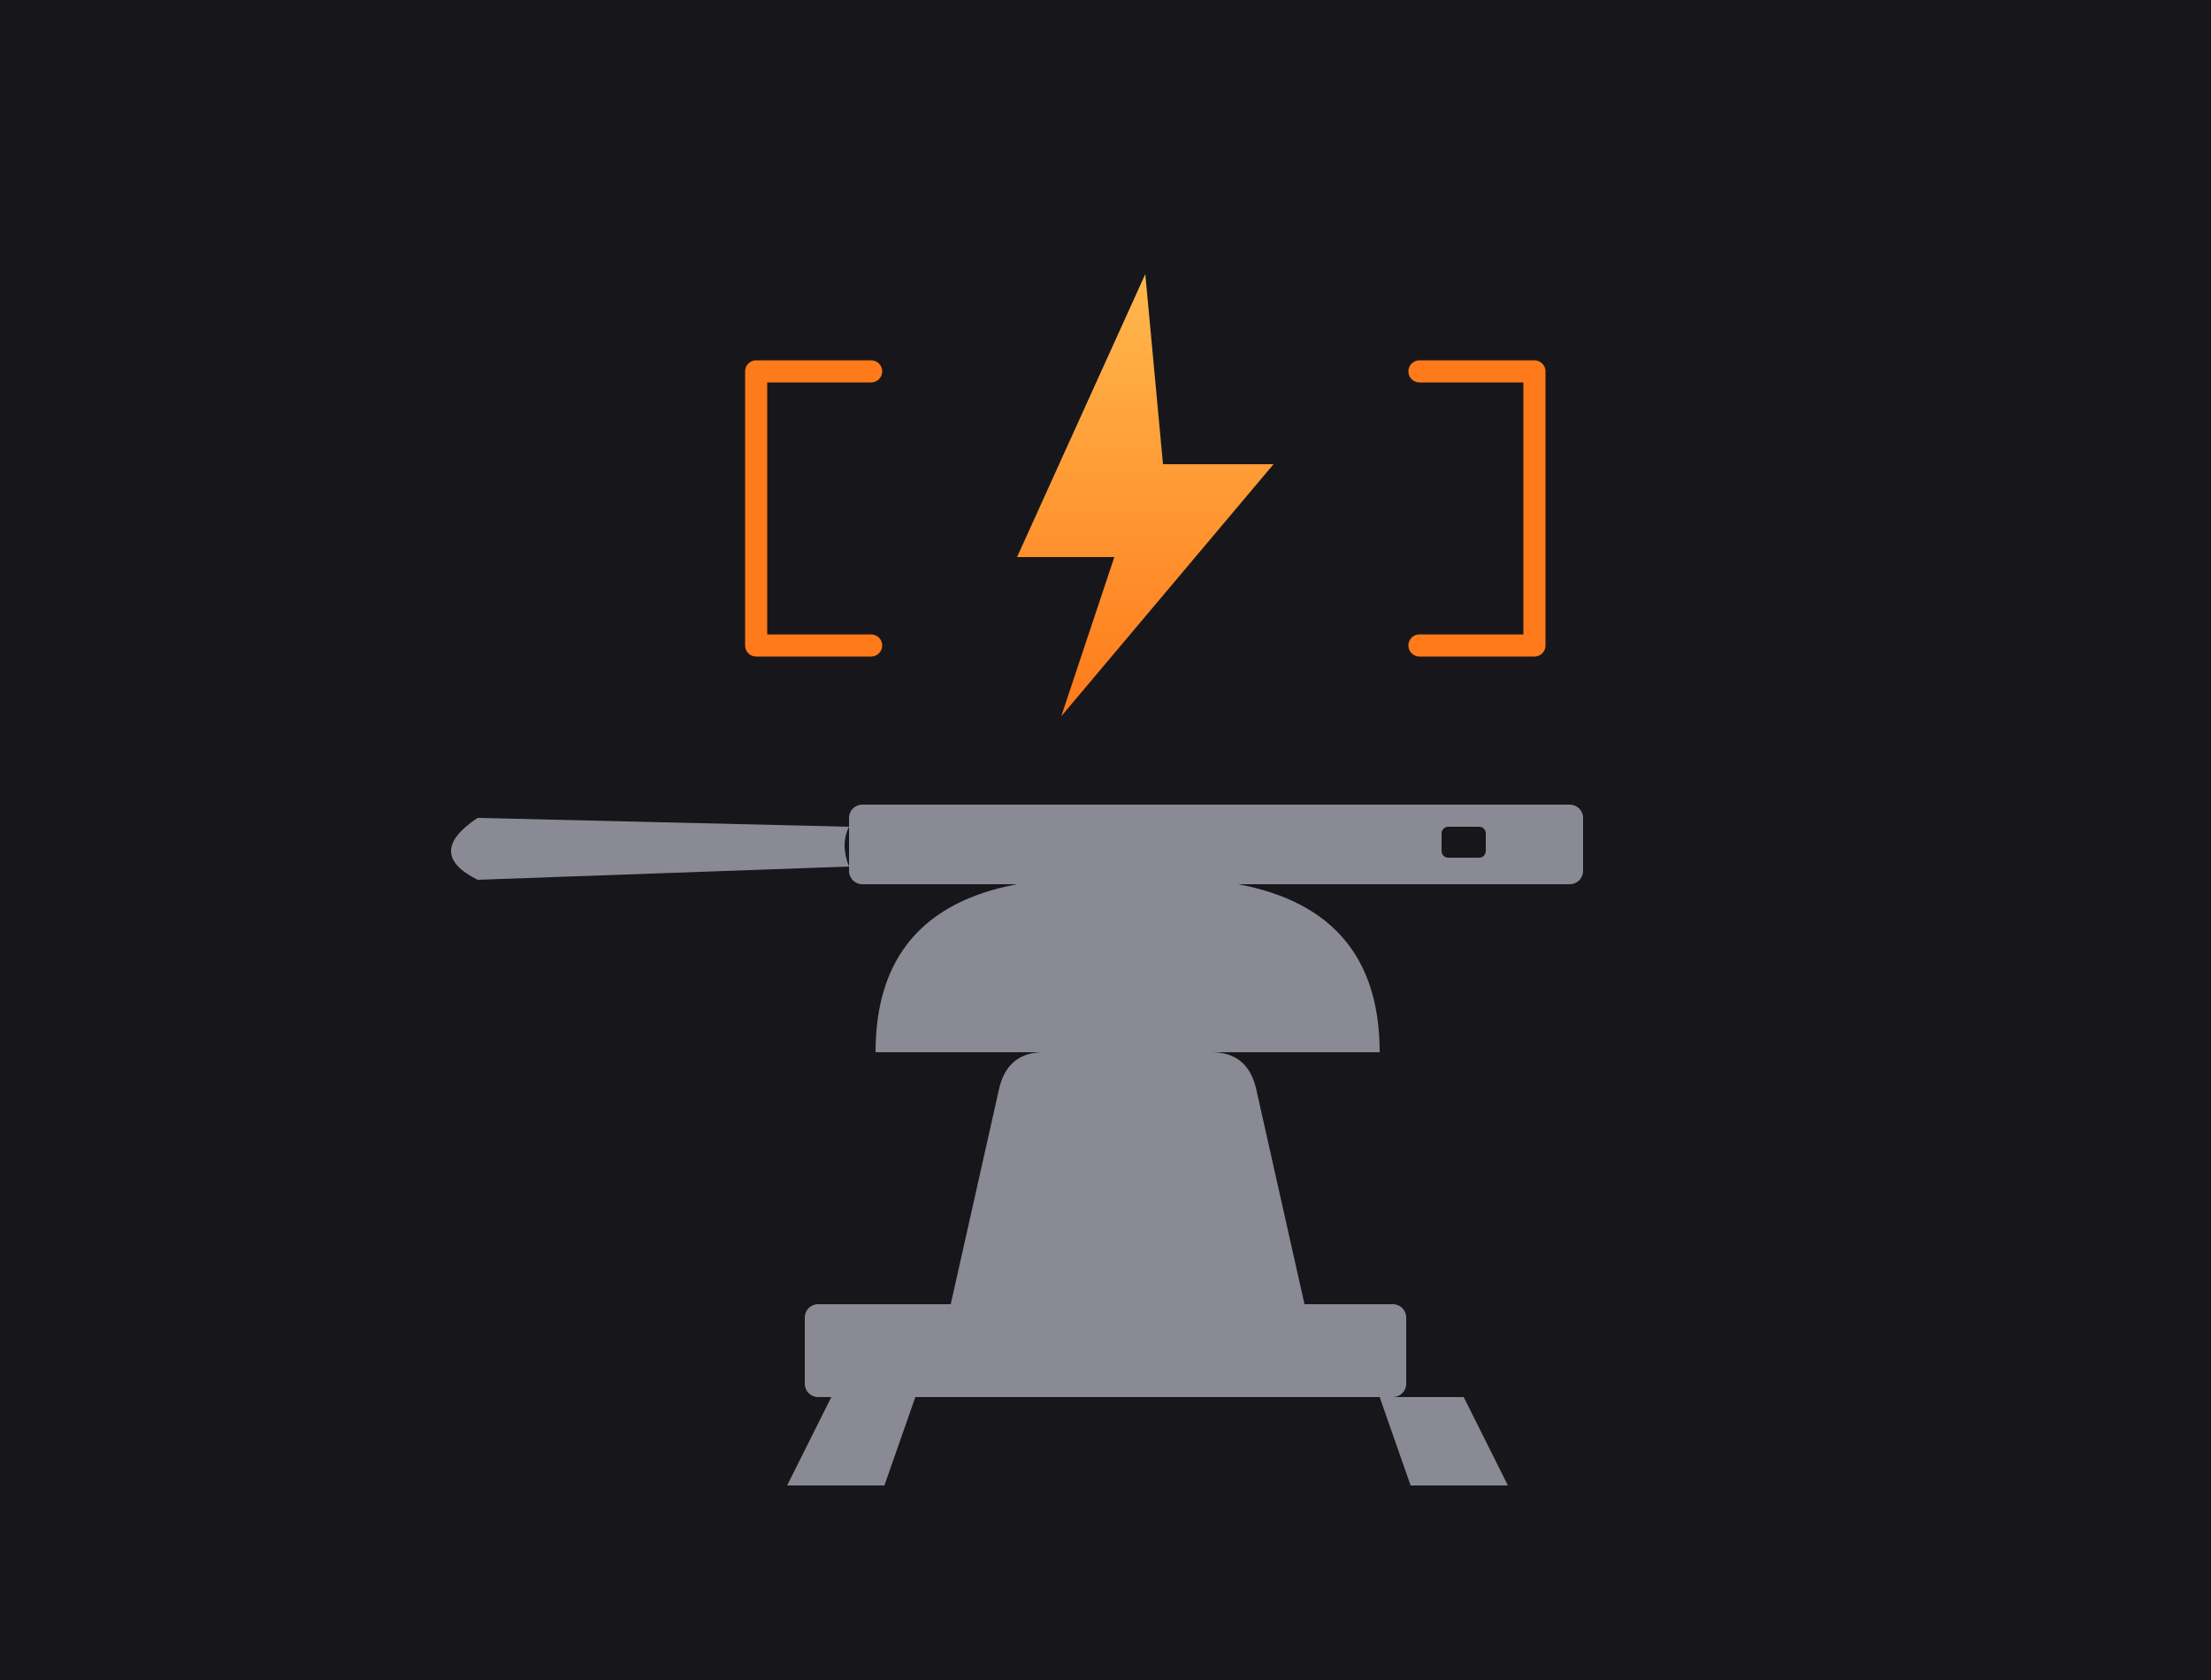
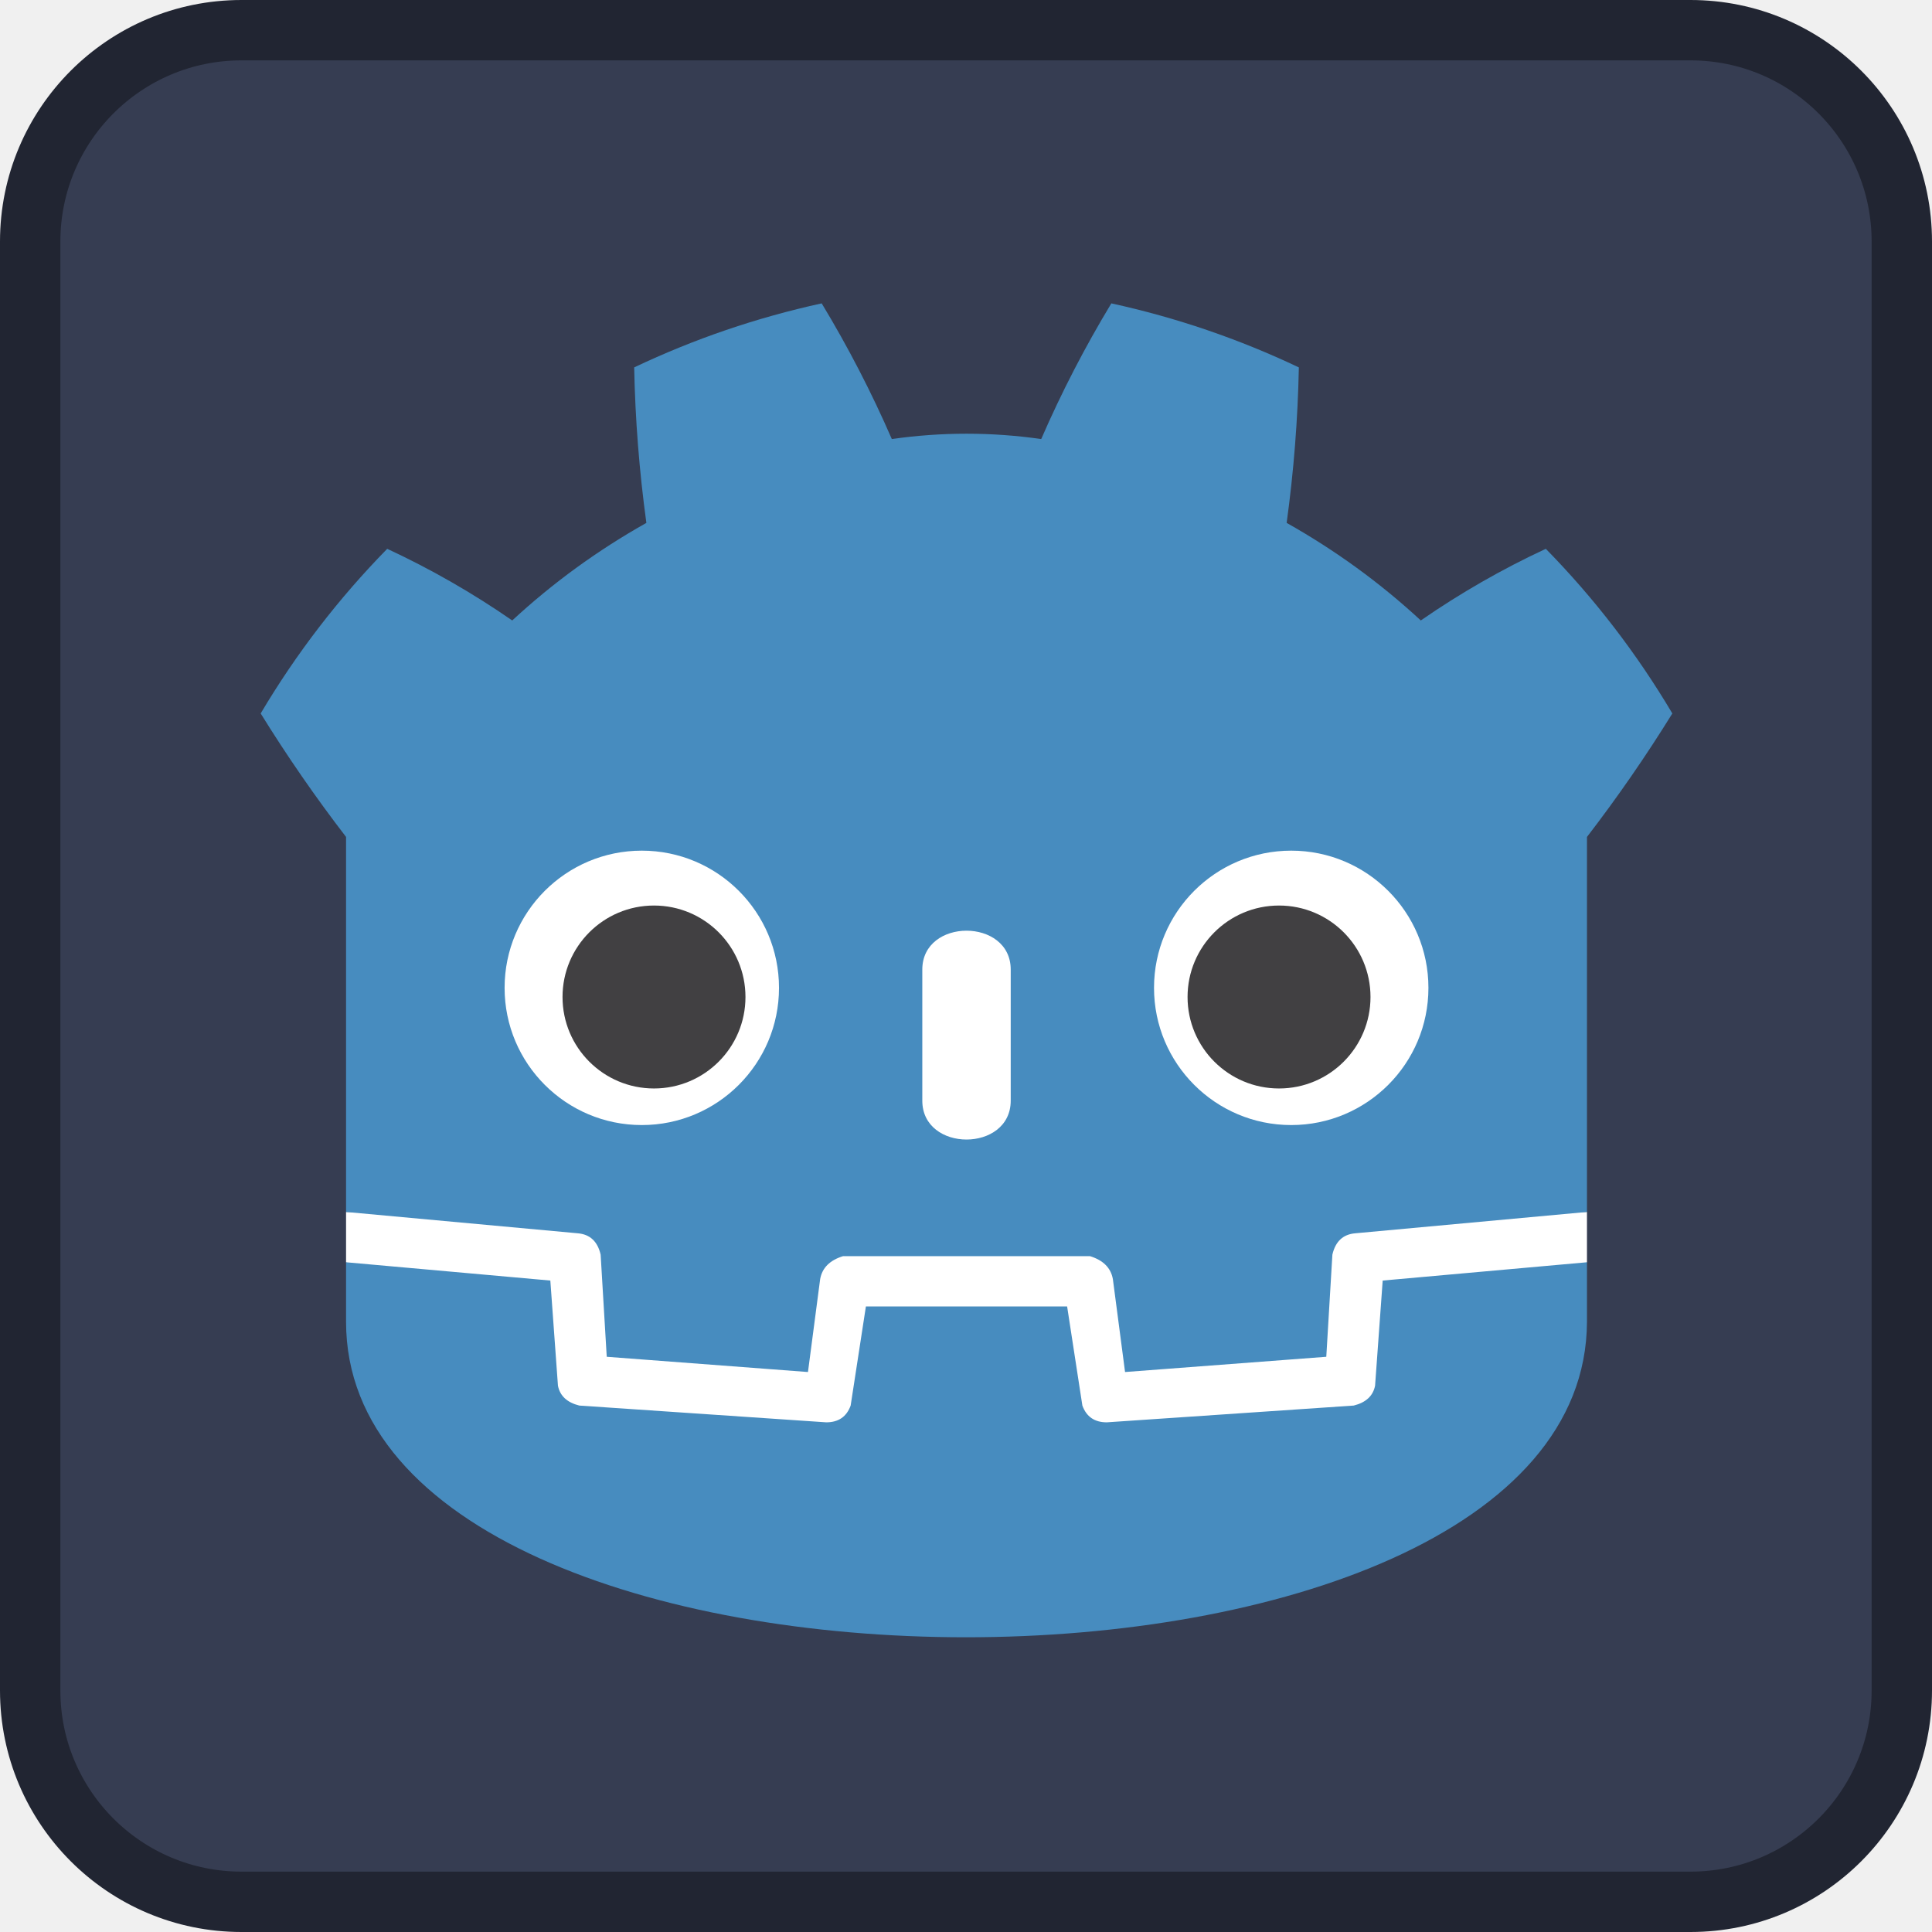
- <svg xmlns="http://www.w3.org/2000/svg" width="500" height="380" viewBox="0 0 500 380" role="img">
-   <defs>
-     <linearGradient id="sparkGrad" x1="0%" y1="0%" x2="0%" y2="100%">
-       <stop offset="0%" stop-color="#ffb84d" />
-       <stop offset="100%" stop-color="#ff7a1a" />
-     </linearGradient>
-   </defs>
-   <rect x="0" y="0" width="500" height="380" fill="#17171b" />
-   <g fill="#8a8a94">
-     <path d="M188 316 L178 336 L200 336 L207 316 Z" />
-     <path d="M312 316 L319 336 L341 336 L331 316 Z" />
-     <rect x="182" y="295" width="136" height="21" rx="3" />
-     <path d="M215 295 L226 246 Q228 238 236 238 L274 238 Q282 238 284 246 L295 295 Z" />
-     <path d="M198 238 Q198 206 230 200 L280 200 Q312 206 312 238 L295 238 L215 238 Z" />
-     <rect x="192" y="182" width="166" height="18" rx="3" />
-     <path d="M192 187 Q190 191 192 196 L108 199 Q96 193 108 185 Z" />
-     <rect x="326" y="187" width="10" height="7" rx="1.5" fill="#17171b" />
+ <svg xmlns="http://www.w3.org/2000/svg" width="128" height="128">
+   <rect width="124" height="124" x="2" y="2" fill="#363d52" stroke="#212532" stroke-width="4" rx="14" />
+   <g fill="#fff" transform="translate(12.322 12.322)scale(.101)">
+     <path d="M105 673v33q407 354 814 0v-33z" />
+     <path fill="#478cbf" d="m105 673 152 14q12 1 15 14l4 67 132 10 8-61q2-11 15-15h162q13 4 15 15l8 61 132-10 4-67q3-13 15-14l152-14V427q30-39 56-81-35-59-83-108-43 20-82 47-40-37-88-64 7-51 8-102-59-28-123-42-26 43-46 89-49-7-98 0-20-46-46-89-64 14-123 42 1 51 8 102-48 27-88 64-39-27-82-47-48 49-83 108 26 42 56 81zm0 33v39c0 276 813 276 814 0v-39l-134 12-5 69q-2 10-14 13l-162 11q-12 0-16-11l-10-65H446l-10 65q-4 11-16 11l-162-11q-12-3-14-13l-5-69z" />
+     <path d="M483 600c0 34 58 34 58 0v-86c0-34-58-34-58 0z" />
+     <circle cx="725" cy="526" r="90" />
+     <circle cx="299" cy="526" r="90" />
  </g>
-   <path d="M259 62 L230 126 L252 126 L240 162 L288 105 L263 105 Z" fill="url(#sparkGrad)" />
-   <g stroke="#ff7a1a" stroke-width="5" fill="none" stroke-linecap="round" stroke-linejoin="round">
-     <path d="M197 84 L171 84 L171 146 L197 146" />
-     <path d="M321 84 L347 84 L347 146 L321 146" />
+   <g fill="#414042" transform="translate(12.322 12.322)scale(.101)">
+     <circle cx="307" cy="532" r="60" />
+     <circle cx="717" cy="532" r="60" />
  </g>
</svg>
